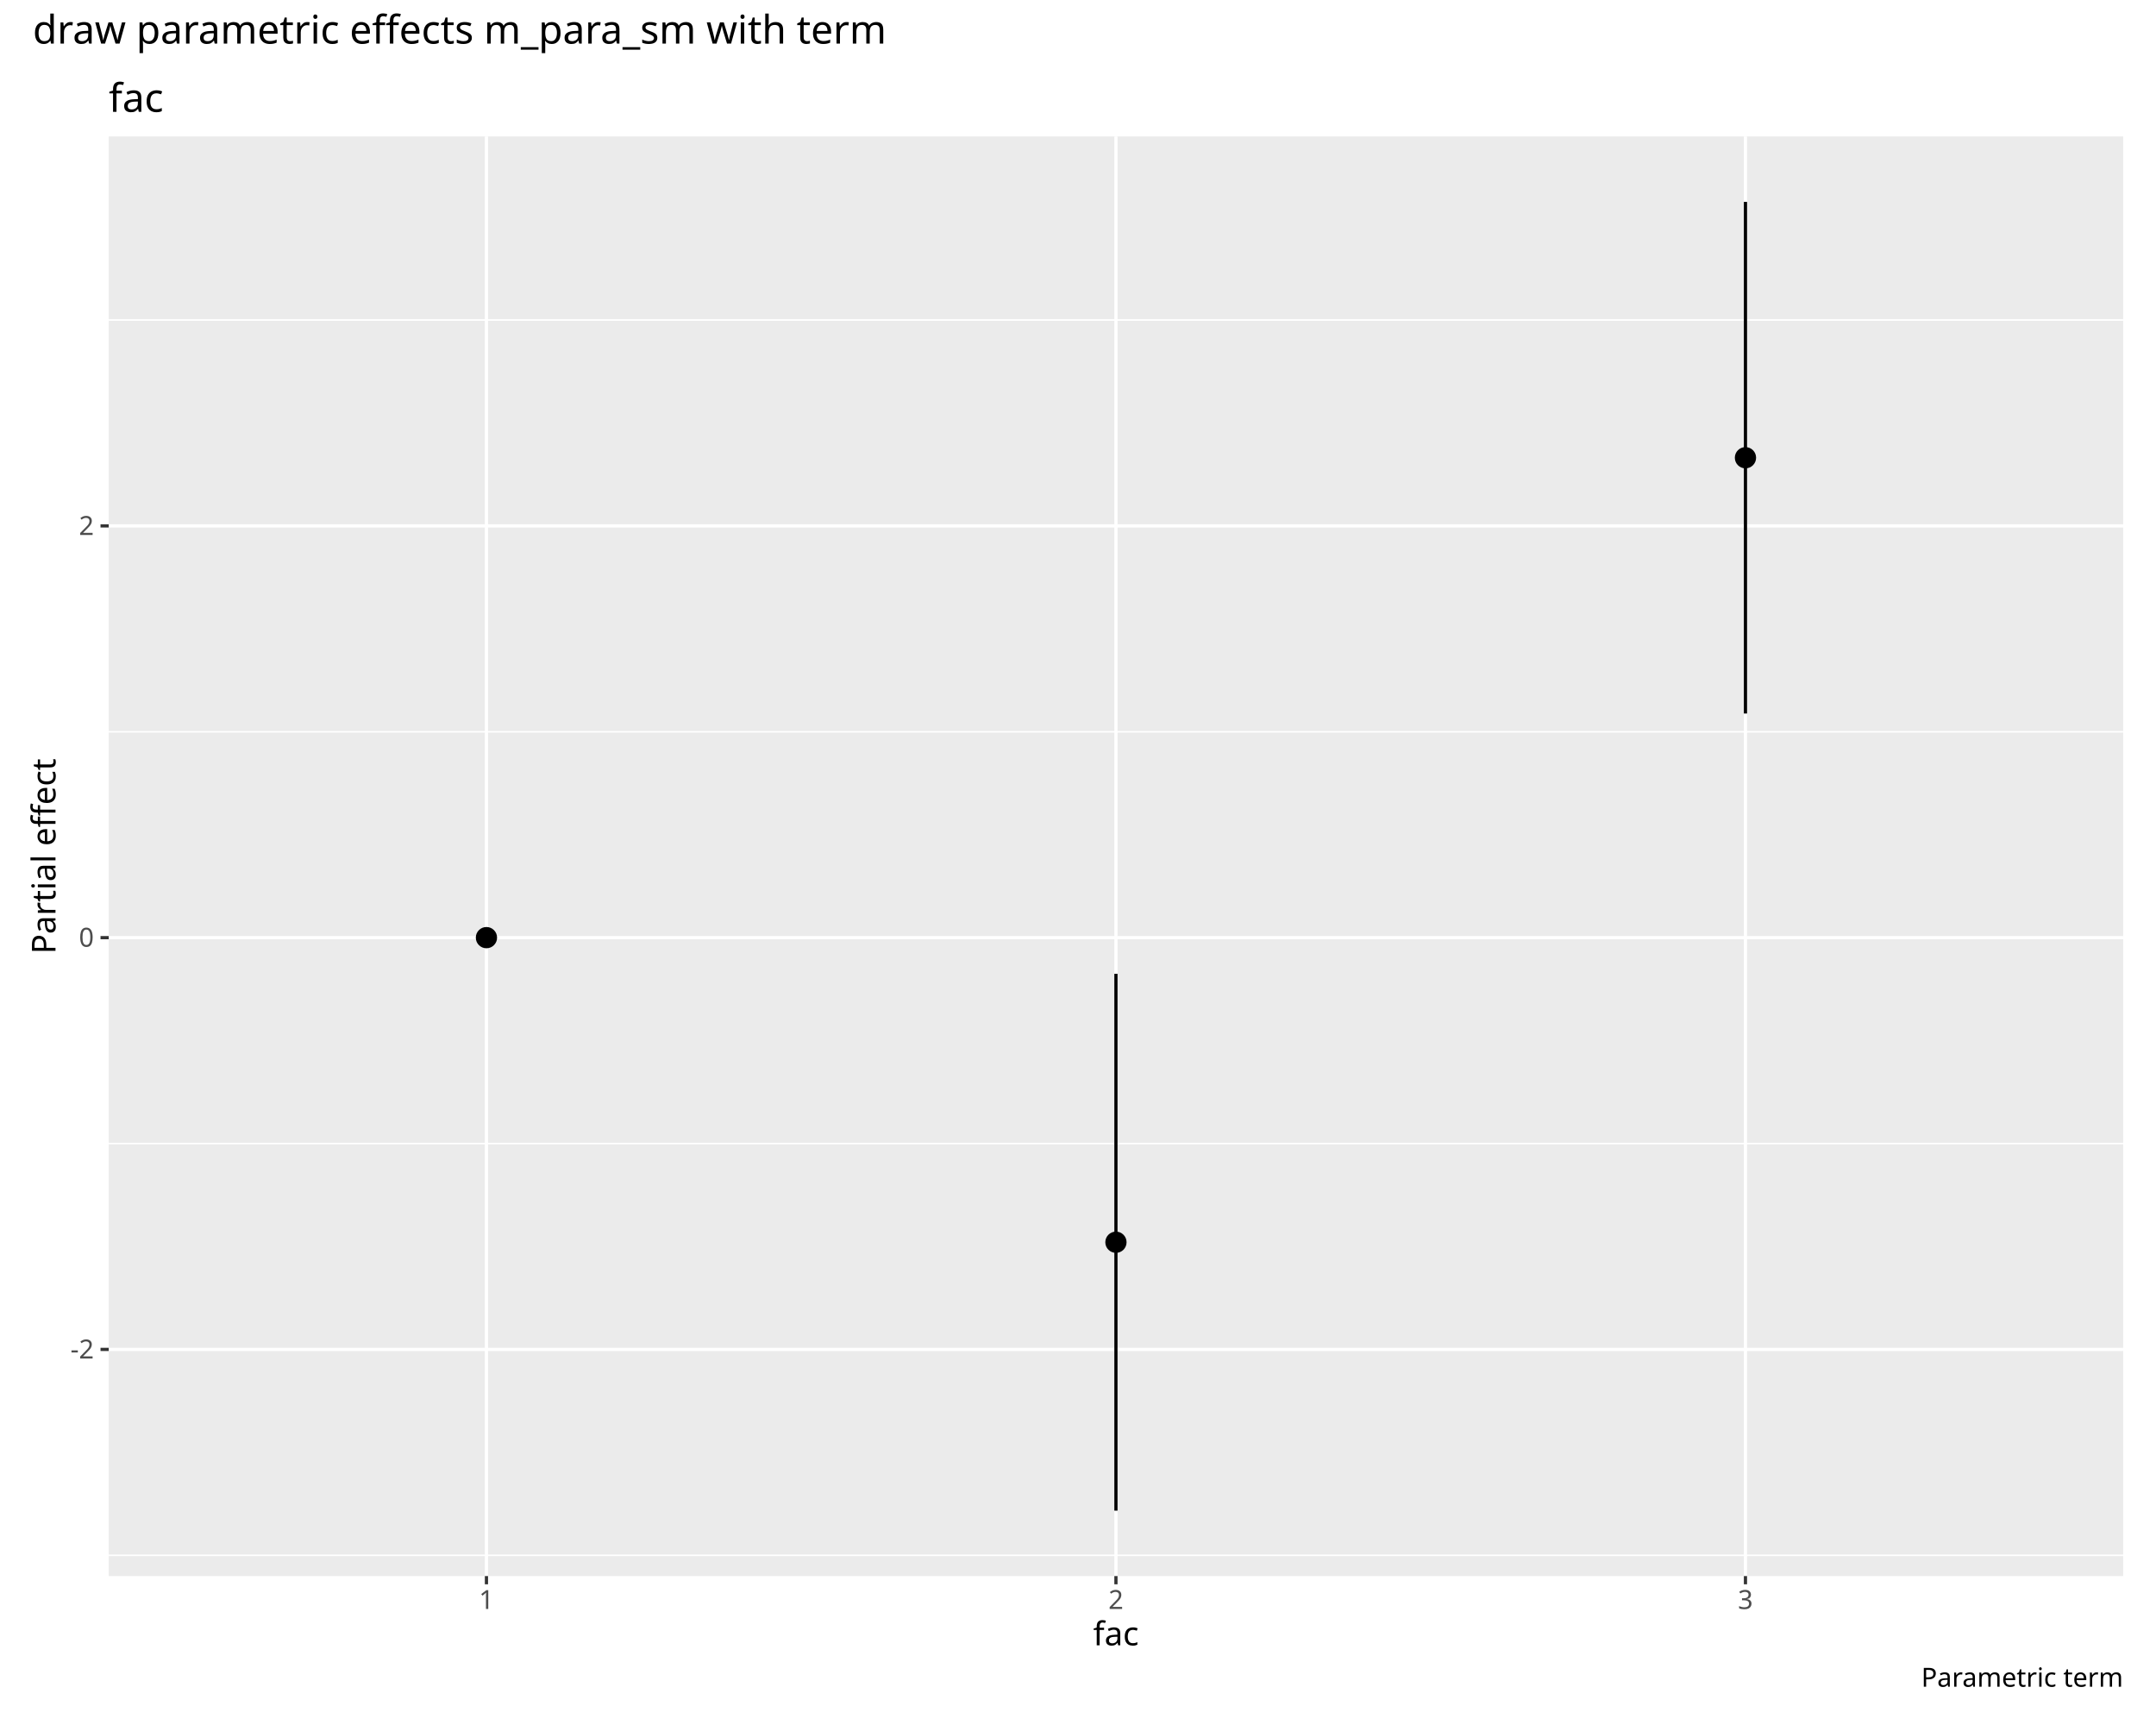
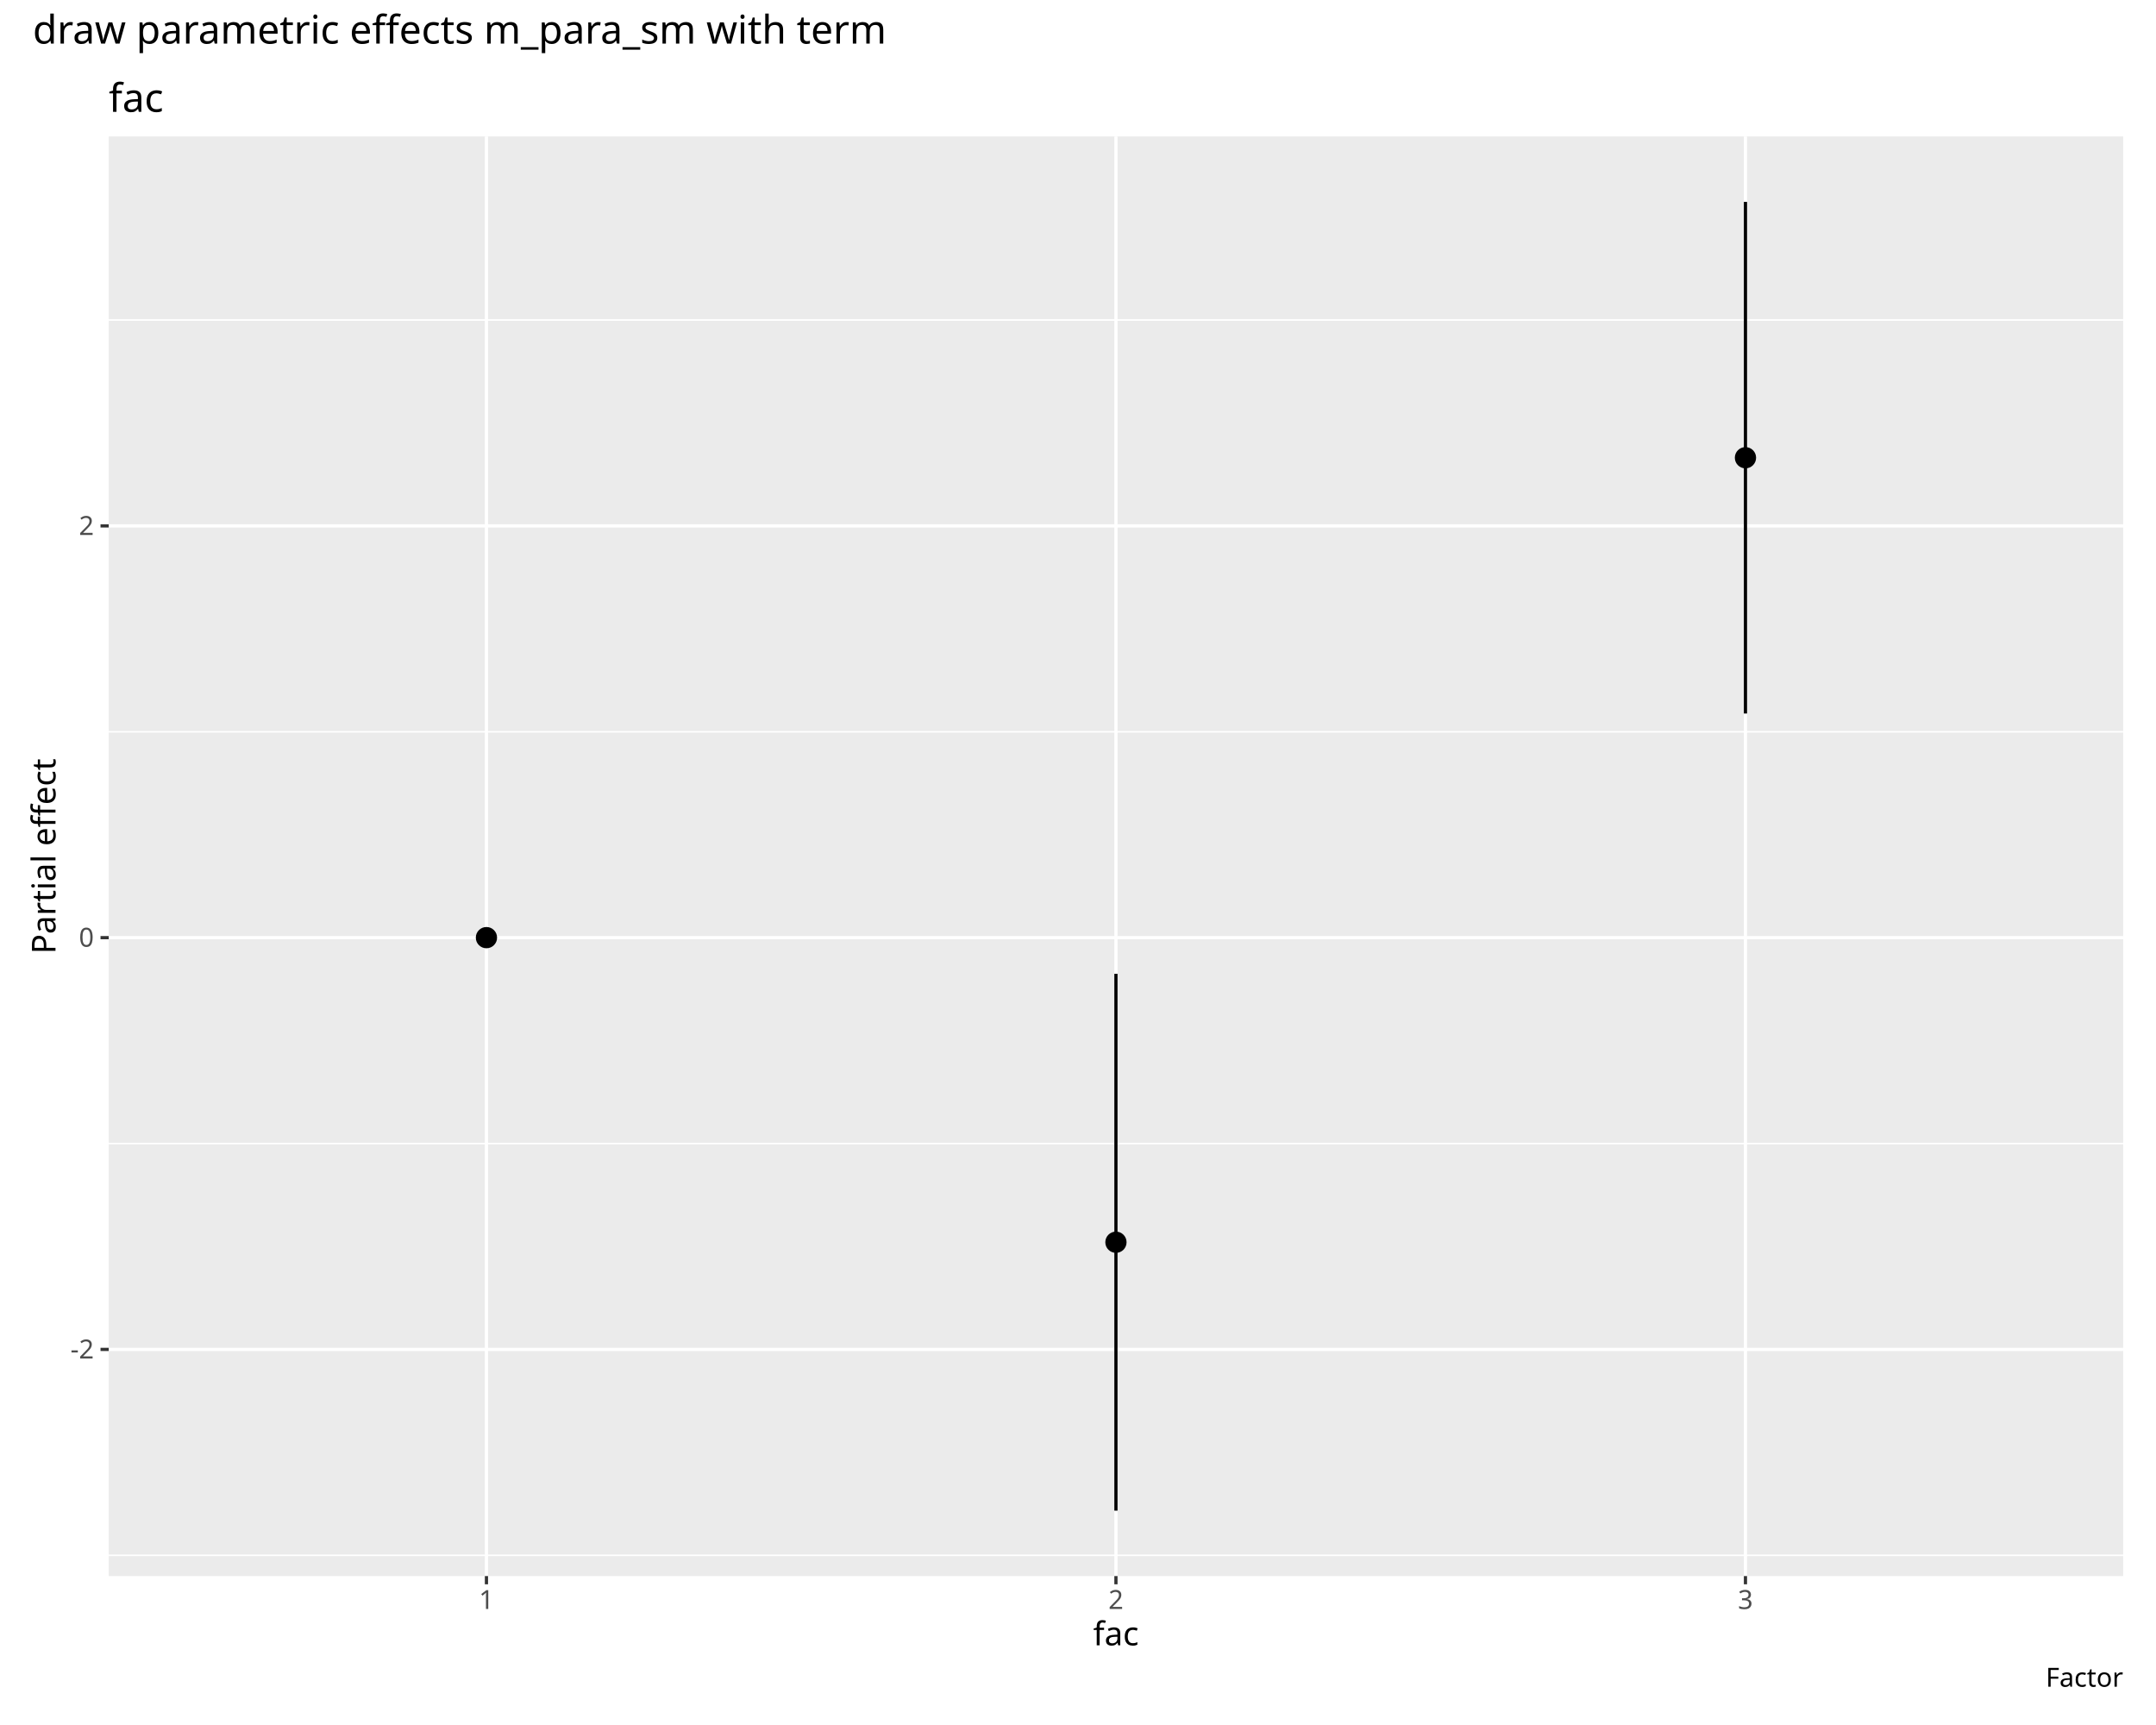
<svg xmlns="http://www.w3.org/2000/svg" class="svglite" data-engine-version="2.0" width="720.00pt" height="576.00pt" viewBox="0 0 720.00 576.00">
  <defs>
    <style type="text/css">
    .svglite line, .svglite polyline, .svglite polygon, .svglite path, .svglite rect, .svglite circle {
      fill: none;
      stroke: #000000;
      stroke-linecap: round;
      stroke-linejoin: round;
      stroke-miterlimit: 10.00;
    }
  </style>
  </defs>
  <rect width="100%" height="100%" style="stroke: none; fill: #FFFFFF;" />
  <defs>
    <clipPath id="cpMC4wMHw3MjAuMDB8MC4wMHw1NzYuMDA=">
      <rect x="0.00" y="0.00" width="720.00" height="576.00" />
    </clipPath>
  </defs>
  <g clip-path="url(#cpMC4wMHw3MjAuMDB8MC4wMHw1NzYuMDA=)">
    <rect x="0.00" y="0.00" width="720.00" height="576.00" style="stroke-width: 1.07; stroke: #FFFFFF; fill: #FFFFFF;" />
  </g>
  <defs>
    <clipPath id="cpNS40OHw3MTQuNTJ8MjIuNzh8NTcwLjUy">
      <rect x="5.48" y="22.78" width="709.04" height="547.74" />
    </clipPath>
  </defs>
  <g clip-path="url(#cpNS40OHw3MTQuNTJ8MjIuNzh8NTcwLjUy)">
    <rect x="5.48" y="22.78" width="709.04" height="547.74" style="stroke-width: 1.07; stroke: #FFFFFF; fill: #FFFFFF;" />
  </g>
  <g clip-path="url(#cpMC4wMHw3MjAuMDB8MC4wMHw1NzYuMDA=)">
</g>
  <defs>
    <clipPath id="cpMzYuMzF8NzA5LjA0fDQ1LjU3fDUyNi4yNw==">
      <rect x="36.31" y="45.57" width="672.73" height="480.70" />
    </clipPath>
  </defs>
  <g clip-path="url(#cpMzYuMzF8NzA5LjA0fDQ1LjU3fDUyNi4yNw==)">
    <rect x="36.31" y="45.57" width="672.73" height="480.70" style="stroke-width: 1.07; stroke: none; fill: #EBEBEB;" />
    <polyline points="36.31,519.34 709.04,519.34 " style="stroke-width: 0.53; stroke: #FFFFFF; stroke-linecap: butt;" />
    <polyline points="36.31,381.84 709.04,381.84 " style="stroke-width: 0.53; stroke: #FFFFFF; stroke-linecap: butt;" />
    <polyline points="36.31,244.35 709.04,244.35 " style="stroke-width: 0.53; stroke: #FFFFFF; stroke-linecap: butt;" />
    <polyline points="36.31,106.85 709.04,106.85 " style="stroke-width: 0.53; stroke: #FFFFFF; stroke-linecap: butt;" />
    <polyline points="36.31,450.59 709.04,450.59 " style="stroke-width: 1.07; stroke: #FFFFFF; stroke-linecap: butt;" />
    <polyline points="36.31,313.09 709.04,313.09 " style="stroke-width: 1.07; stroke: #FFFFFF; stroke-linecap: butt;" />
    <polyline points="36.31,175.60 709.04,175.60 " style="stroke-width: 1.07; stroke: #FFFFFF; stroke-linecap: butt;" />
    <polyline points="162.45,526.27 162.45,45.57 " style="stroke-width: 1.07; stroke: #FFFFFF; stroke-linecap: butt;" />
    <polyline points="372.67,526.27 372.67,45.57 " style="stroke-width: 1.07; stroke: #FFFFFF; stroke-linecap: butt;" />
    <polyline points="582.90,526.27 582.90,45.57 " style="stroke-width: 1.07; stroke: #FFFFFF; stroke-linecap: butt;" />
    <line x1="162.45" y1="313.09" x2="162.45" y2="313.09" style="stroke-width: 1.07; stroke-linecap: butt;" />
    <line x1="582.90" y1="238.26" x2="582.90" y2="67.42" style="stroke-width: 1.07; stroke-linecap: butt;" />
    <line x1="372.67" y1="504.42" x2="372.67" y2="325.18" style="stroke-width: 1.07; stroke-linecap: butt;" />
    <circle cx="162.45" cy="313.09" r="2.84" style="stroke-width: 1.42; fill: #000000;" />
    <circle cx="582.90" cy="152.84" r="2.84" style="stroke-width: 1.42; fill: #000000;" />
    <circle cx="372.67" cy="414.80" r="2.84" style="stroke-width: 1.42; fill: #000000;" />
  </g>
  <g clip-path="url(#cpMC4wMHw3MjAuMDB8MC4wMHw1NzYuMDA=)">
    <text x="31.38" y="453.62" text-anchor="end" style="font-size: 8.80px; fill: #4D4D4D; font-family: sans;" textLength="7.82px" lengthAdjust="spacingAndGlyphs">-2</text>
    <text x="31.38" y="316.12" text-anchor="end" style="font-size: 8.80px; fill: #4D4D4D; font-family: sans;" textLength="4.89px" lengthAdjust="spacingAndGlyphs">0</text>
    <text x="31.38" y="178.63" text-anchor="end" style="font-size: 8.80px; fill: #4D4D4D; font-family: sans;" textLength="4.89px" lengthAdjust="spacingAndGlyphs">2</text>
    <polyline points="33.57,450.59 36.31,450.59 " style="stroke-width: 1.07; stroke: #333333; stroke-linecap: butt;" />
    <polyline points="33.57,313.09 36.31,313.09 " style="stroke-width: 1.07; stroke: #333333; stroke-linecap: butt;" />
    <polyline points="33.57,175.60 36.31,175.60 " style="stroke-width: 1.07; stroke: #333333; stroke-linecap: butt;" />
    <polyline points="162.45,529.01 162.45,526.27 " style="stroke-width: 1.07; stroke: #333333; stroke-linecap: butt;" />
    <polyline points="372.67,529.01 372.67,526.27 " style="stroke-width: 1.07; stroke: #333333; stroke-linecap: butt;" />
    <polyline points="582.90,529.01 582.90,526.27 " style="stroke-width: 1.07; stroke: #333333; stroke-linecap: butt;" />
    <text x="162.45" y="537.26" text-anchor="middle" style="font-size: 8.80px; fill: #4D4D4D; font-family: sans;" textLength="4.89px" lengthAdjust="spacingAndGlyphs">1</text>
    <text x="372.67" y="537.26" text-anchor="middle" style="font-size: 8.80px; fill: #4D4D4D; font-family: sans;" textLength="4.89px" lengthAdjust="spacingAndGlyphs">2</text>
    <text x="582.90" y="537.26" text-anchor="middle" style="font-size: 8.80px; fill: #4D4D4D; font-family: sans;" textLength="4.89px" lengthAdjust="spacingAndGlyphs">3</text>
    <text x="372.67" y="549.40" text-anchor="middle" style="font-size: 11.00px; font-family: sans;" textLength="14.68px" lengthAdjust="spacingAndGlyphs">fac</text>
    <text transform="translate(18.53,285.92) rotate(-90)" text-anchor="middle" style="font-size: 11.00px; font-family: sans;" textLength="61.14px" lengthAdjust="spacingAndGlyphs">Partial effect</text>
    <text x="36.31" y="37.35" style="font-size: 13.20px; font-family: sans;" textLength="17.61px" lengthAdjust="spacingAndGlyphs">fac</text>
-     <text x="709.04" y="563.21" text-anchor="end" style="font-size: 8.80px; font-family: sans;" textLength="62.60px" lengthAdjust="spacingAndGlyphs">Parametric term</text>
+     <text x="709.04" y="563.21" text-anchor="end" style="font-size: 8.80px; font-family: sans;" textLength="24.94px" lengthAdjust="spacingAndGlyphs">Factor</text>
    <text x="10.96" y="14.56" style="font-size: 13.20px; font-family: sans;" textLength="267.80px" lengthAdjust="spacingAndGlyphs">draw parametric effects m_para_sm with term</text>
  </g>
</svg>
